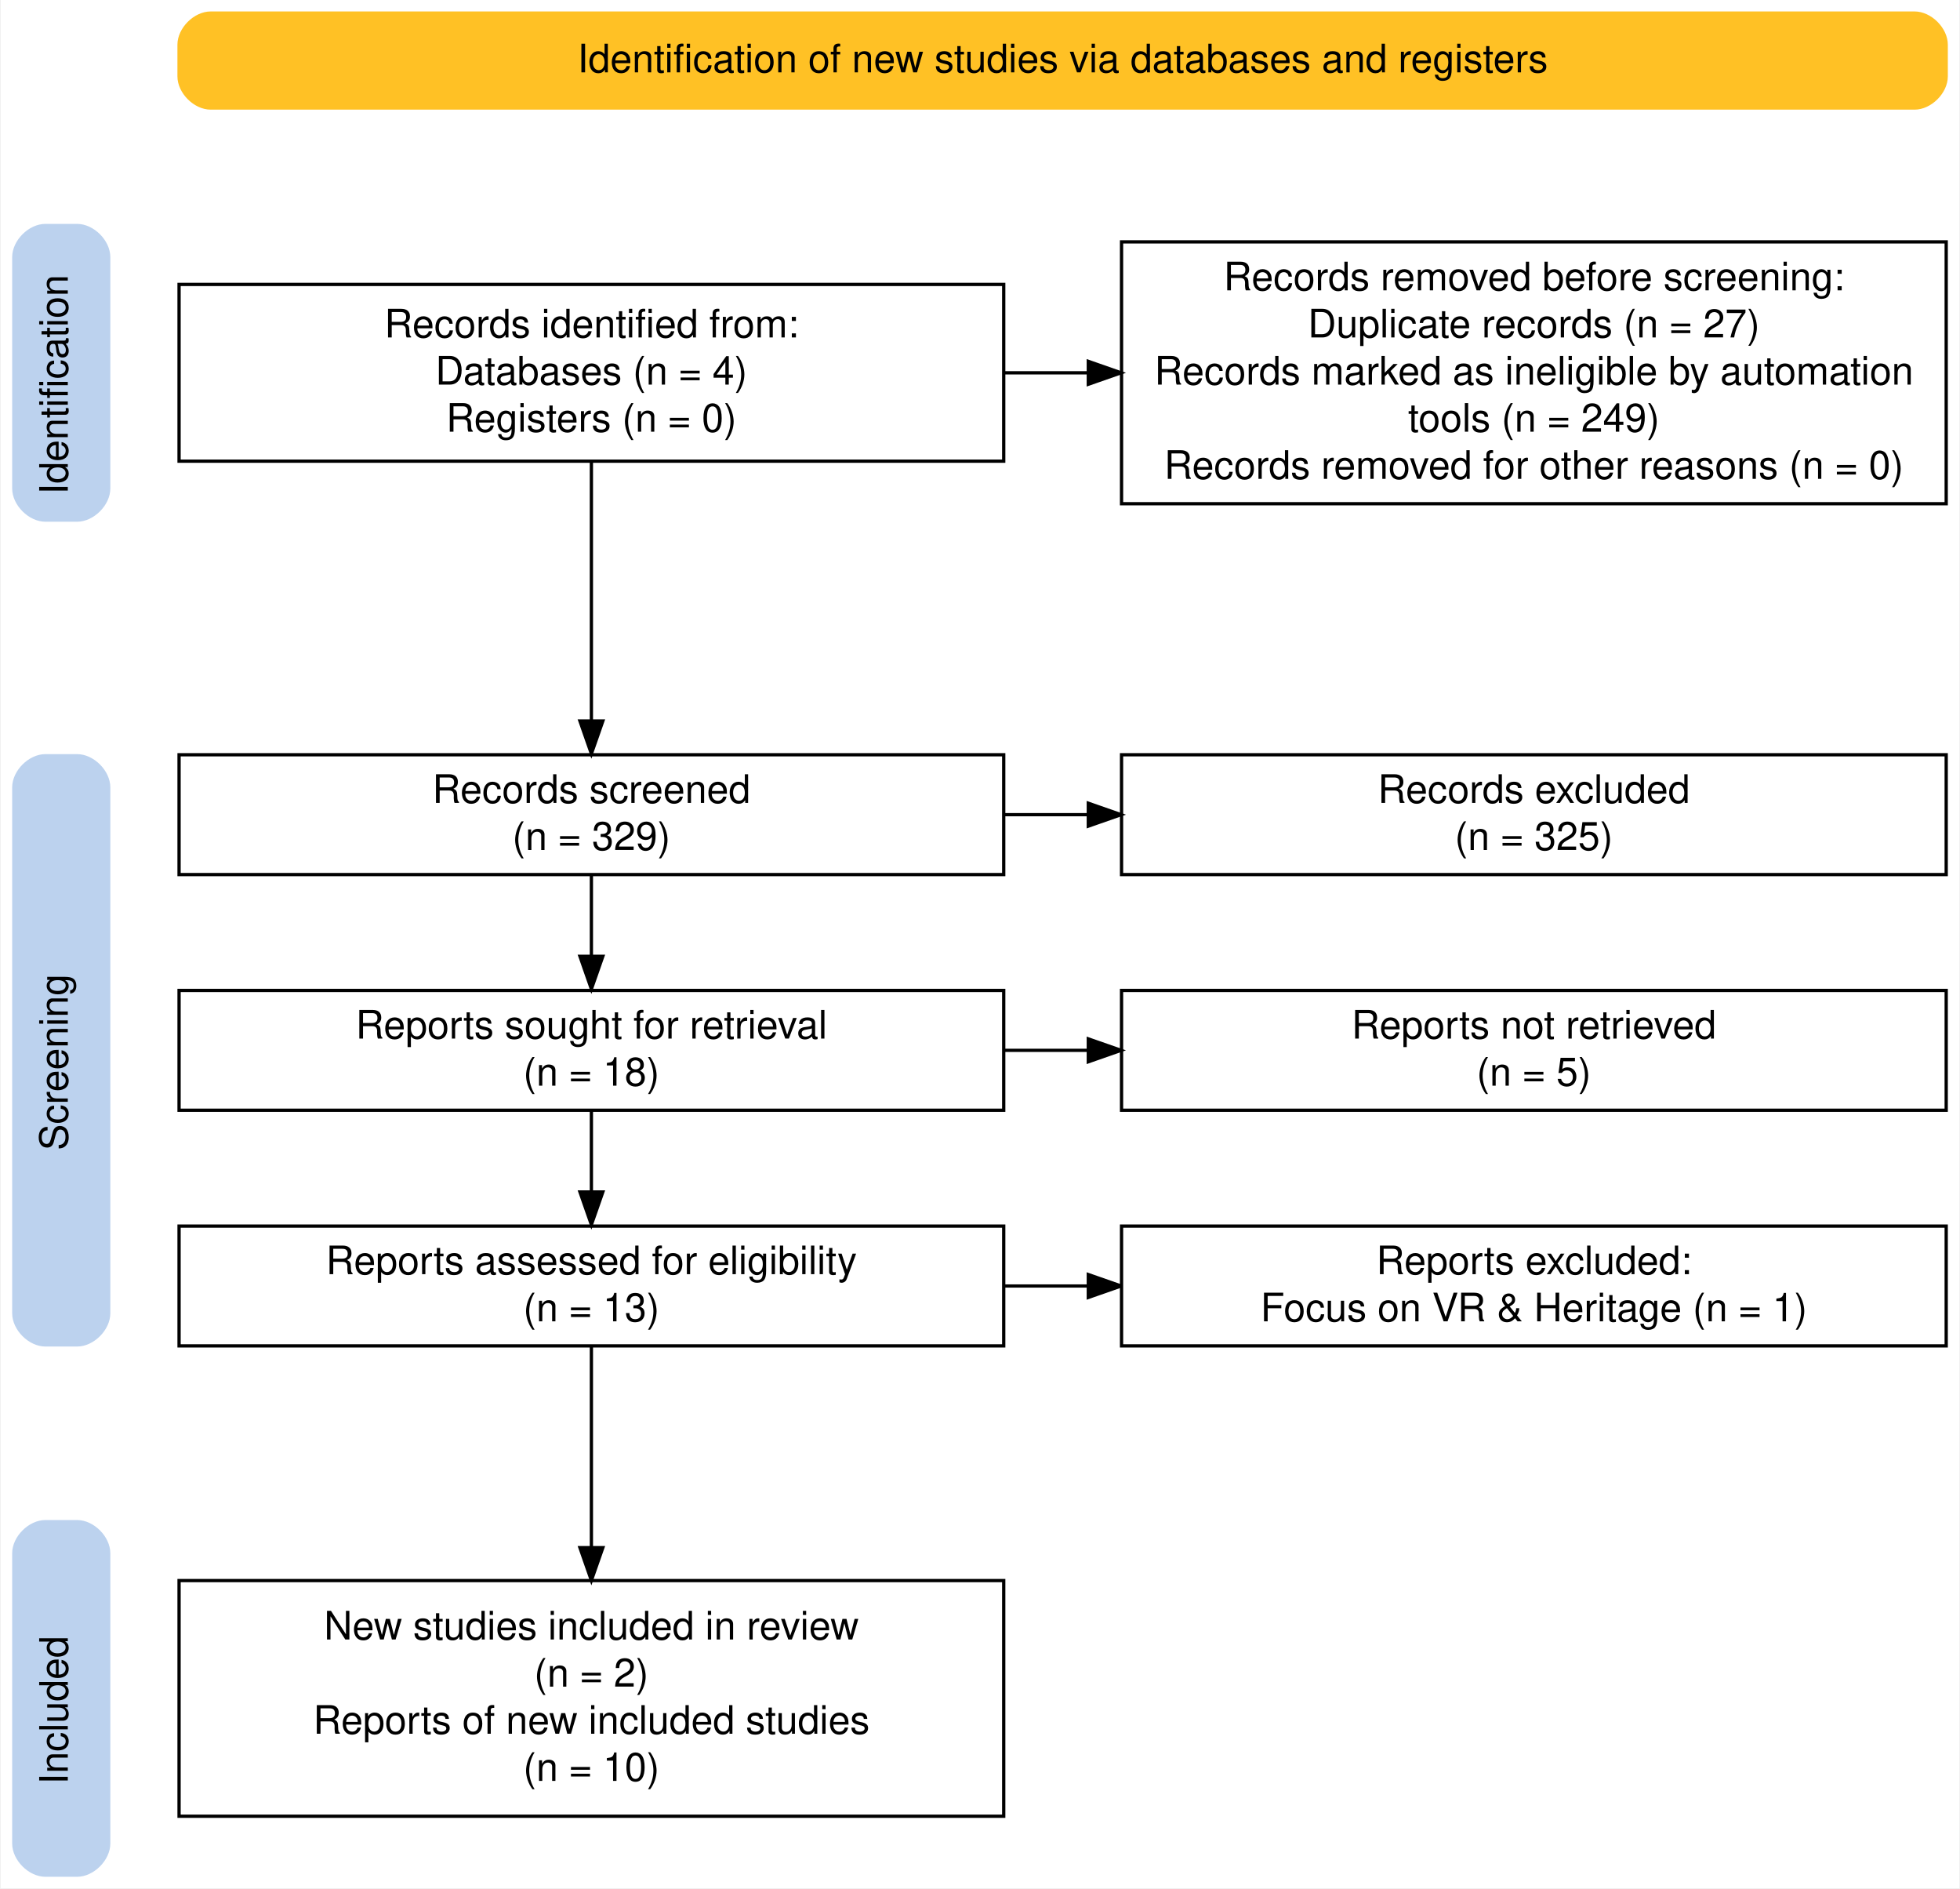
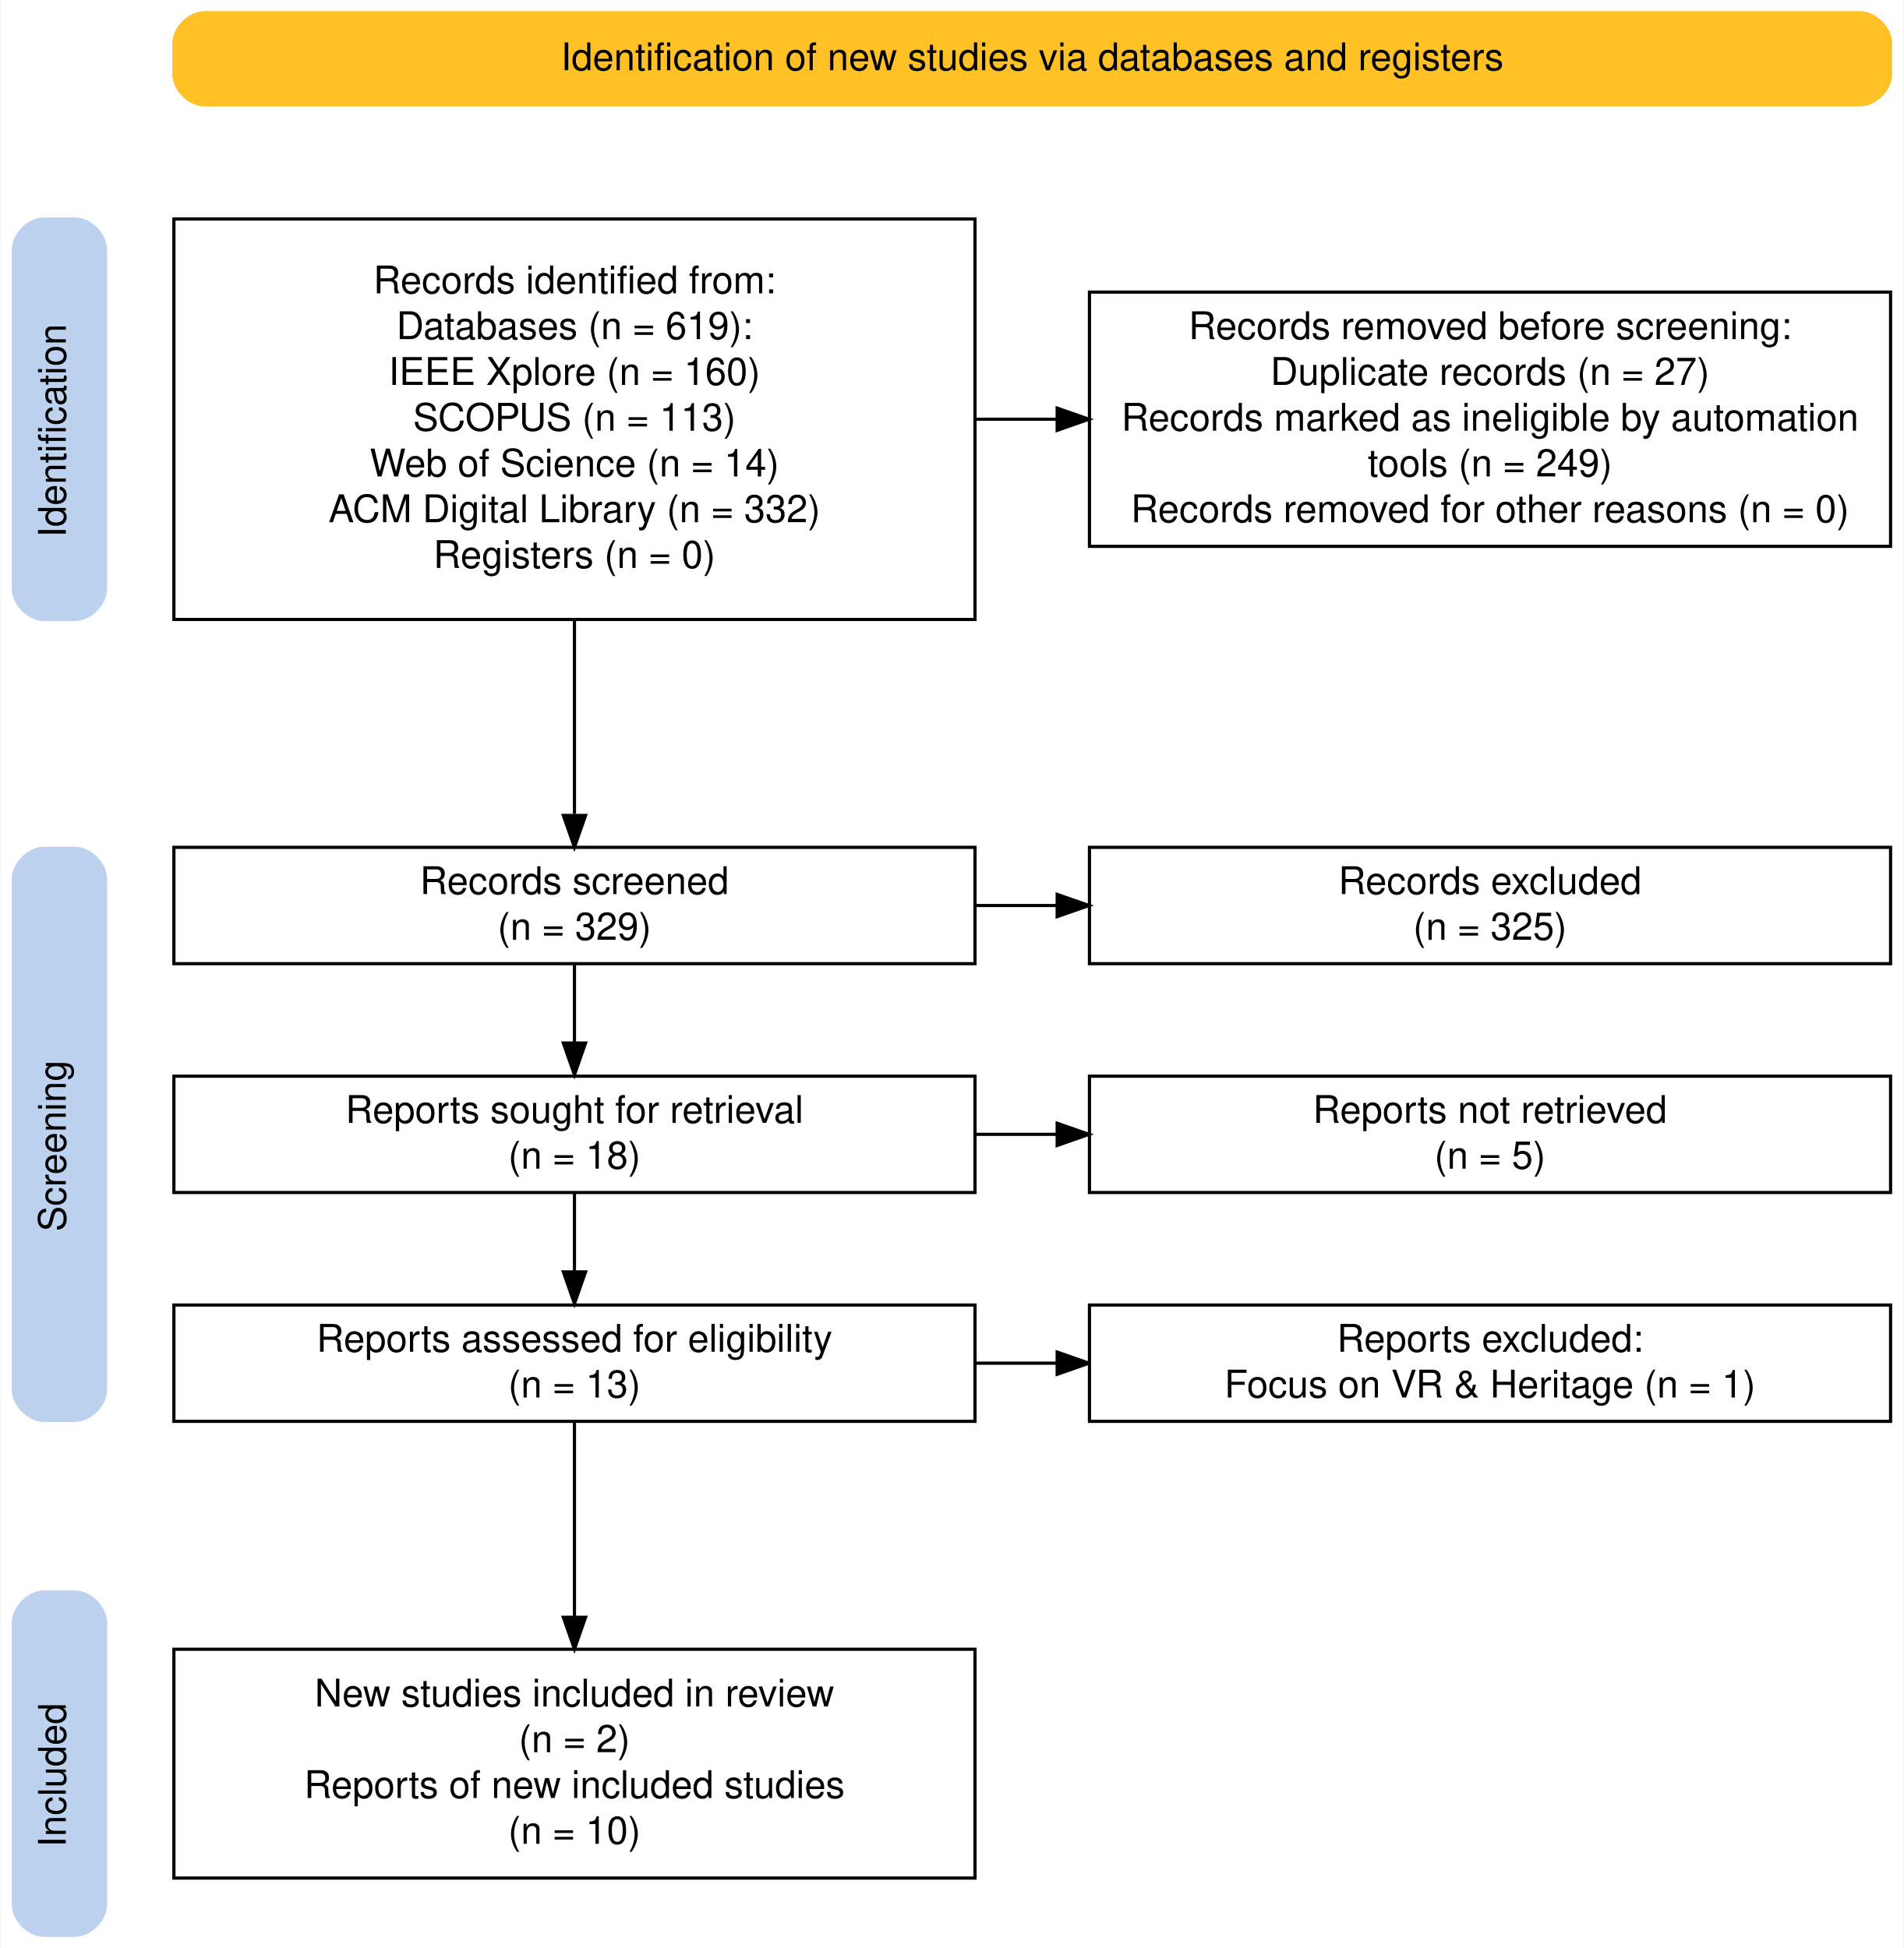
- <svg xmlns="http://www.w3.org/2000/svg" version="1.1" id="svg2" width="797.333" height="768" viewBox="0 0 797.333 768">
-   <defs id="defs6" />
-   <g id="g8" transform="matrix(1.333333,0,0,1.333333,0,1.92e-5)">
-     <g id="g10">
-       <path d="M 0.219,0 H 597.781 V 576 H 0.219 Z" style="fill:#ffffff;fill-opacity:1;fill-rule:nonzero;stroke:none" id="path12" />
-       <g id="g14">
-         <path d="m 306.559,113.723 c 8.367,0 16.816,0 25.23,0" style="fill:none;stroke:#000000;stroke-width:0.998;stroke-linecap:butt;stroke-linejoin:miter;stroke-miterlimit:4;stroke-dasharray:none;stroke-opacity:1" id="path16" />
+ <svg xmlns="http://www.w3.org/2000/svg" xmlns:xlink="http://www.w3.org/1999/xlink" width="599pt" height="613pt" viewBox="0.00 0.00 598.50 612.90">
+   <g id="graph0" class="graph" transform="scale(1 1) rotate(0) translate(4 608.9)">
+     <g id="a_graph0">
+       <a xlink:title="Click the boxes for further information">
+         <polygon fill="#ffffff" stroke="transparent" points="-4,4 -4,-608.9 594.5,-608.9 594.5,4 -4,4" />
+       </a>
+     </g>
+     <g id="edge3" class="edge">
+       <path fill="none" stroke="#000000" d="M302.821,-477C311.202,-477 319.664,-477 328.091,-477" />
+       <polygon fill="#000000" stroke="#000000" points="328.346,-480.5 338.346,-477 328.346,-473.5 328.346,-480.5" />
+     </g>
+     <g id="edge4" class="edge">
+       <path fill="none" stroke="#000000" d="M176.5,-413.886C176.5,-392.683 176.5,-370.064 176.5,-352.821" />
+       <polygon fill="#000000" stroke="#000000" points="180,-352.334 176.5,-342.334 173,-352.334 180,-352.334" />
+     </g>
+     <g id="edge5" class="edge">
+       <path fill="none" stroke="#000000" d="M302.821,-324C311.202,-324 319.664,-324 328.091,-324" />
+       <polygon fill="#000000" stroke="#000000" points="328.346,-327.5 338.346,-324 328.346,-320.5 328.346,-327.5" />
+     </g>
+     <g id="edge6" class="edge">
+       <path fill="none" stroke="#000000" d="M176.5,-305.458C176.5,-297.958 176.5,-289.125 176.5,-280.822" />
+       <polygon fill="#000000" stroke="#000000" points="180,-280.729 176.5,-270.729 173,-280.729 180,-280.729" />
+     </g>
+     <g id="edge7" class="edge">
+       <path fill="none" stroke="#000000" d="M302.821,-252C311.202,-252 319.664,-252 328.091,-252" />
+       <polygon fill="#000000" stroke="#000000" points="328.346,-255.5 338.346,-252 328.346,-248.5 328.346,-255.5" />
+     </g>
+     <g id="edge8" class="edge">
+       <path fill="none" stroke="#000000" d="M176.5,-233.458C176.5,-225.958 176.5,-217.125 176.5,-208.822" />
+       <polygon fill="#000000" stroke="#000000" points="180,-208.729 176.5,-198.729 173,-208.729 180,-208.729" />
+     </g>
+     <g id="edge10" class="edge">
+       <path fill="none" stroke="#000000" d="M176.5,-161.679C176.5,-145.607 176.5,-121.543 176.5,-100.238" />
+       <polygon fill="#000000" stroke="#000000" points="180,-100.047 176.5,-90.047 173,-100.047 180,-100.047" />
+     </g>
+     <g id="edge9" class="edge">
+       <path fill="none" stroke="#000000" d="M302.821,-180C311.202,-180 319.664,-180 328.091,-180" />
+       <polygon fill="#000000" stroke="#000000" points="328.346,-183.5 338.346,-180 328.346,-176.5 328.346,-183.5" />
+     </g>
+     <g id="node1" class="node">
+       <g id="a_node1">
+         <a xlink:title="Blue identification box">
+           <path fill="#bcd2ee" stroke="#bcd2ee" d="M19.333,-540C19.333,-540 9.667,-540 9.667,-540 4.833,-540 0,-535.167 0,-530.333 0,-530.333 0,-423.667 0,-423.667 0,-418.833 4.833,-414 9.667,-414 9.667,-414 19.333,-414 19.333,-414 24.167,-414 29,-418.833 29,-423.667 29,-423.667 29,-530.333 29,-530.333 29,-535.167 24.167,-540 19.333,-540" />
+           <text text-anchor="middle" x="473.4" y="16.5" font-family="Helvetica,sans-Serif" font-size="12.00" fill="#000000" transform="rotate(-90)">Identification</text>
+         </a>
      </g>
-       <g id="g18">
-         <path d="m 332.043,110.227 9.984,3.496 -9.984,3.492 z" style="fill:#000000;fill-opacity:1;fill-rule:nonzero;stroke:#000000;stroke-width:0.998;stroke-linecap:butt;stroke-linejoin:miter;stroke-miterlimit:4;stroke-dasharray:none;stroke-opacity:1" id="path20" />
+     </g>
+     <g id="node2" class="node">
+       <g id="a_node2">
+         <a xlink:title="Blue screening box">
+           <path fill="#bcd2ee" stroke="#bcd2ee" d="M19.333,-342C19.333,-342 9.667,-342 9.667,-342 4.833,-342 0,-337.167 0,-332.333 0,-332.333 0,-171.667 0,-171.667 0,-166.833 4.833,-162 9.667,-162 9.667,-162 19.333,-162 19.333,-162 24.167,-162 29,-166.833 29,-171.667 29,-171.667 29,-332.333 29,-332.333 29,-337.167 24.167,-342 19.333,-342" />
+           <text text-anchor="middle" x="248.4" y="16.5" font-family="Helvetica,sans-Serif" font-size="12.00" fill="#000000" transform="rotate(-90)">Screening</text>
+         </a>
      </g>
-       <g id="g22">
-         <path d="m 180.434,141 c 0,22.844 0,55.355 0,78.637" style="fill:none;stroke:#000000;stroke-width:0.998;stroke-linecap:butt;stroke-linejoin:miter;stroke-miterlimit:4;stroke-dasharray:none;stroke-opacity:1" id="path24" />
+     </g>
+     <g id="node3" class="node">
+       <g id="a_node3">
+         <a xlink:title="Blue included box">
+           <path fill="#bcd2ee" stroke="#bcd2ee" d="M19.333,-108C19.333,-108 9.667,-108 9.667,-108 4.833,-108 0,-103.167 0,-98.333 0,-98.333 0,-9.667 0,-9.667 0,-4.833 4.833,0 9.667,0 9.667,0 19.333,0 19.333,0 24.167,0 29,-4.833 29,-9.667 29,-9.667 29,-98.333 29,-98.333 29,-103.167 24.167,-108 19.333,-108" />
+           <text text-anchor="middle" x="50.4" y="16.5" font-family="Helvetica,sans-Serif" font-size="12.00" fill="#000000" transform="rotate(-90)">Included</text>
+         </a>
      </g>
-       <g id="g26">
-         <path d="m 183.93,219.945 -3.496,9.985 -3.493,-9.985 z" style="fill:#000000;fill-opacity:1;fill-rule:nonzero;stroke:#000000;stroke-width:0.998;stroke-linecap:butt;stroke-linejoin:miter;stroke-miterlimit:4;stroke-dasharray:none;stroke-opacity:1" id="path28" />
+     </g>
+     <g id="node4" class="node">
+       <g id="a_node4">
+         <a xlink:title="Yellow title box; Identification of new studies via databases and registers">
+           <path fill="#ffc125" stroke="#ffc125" d="M580.833,-604.9C580.833,-604.9 60.167,-604.9 60.167,-604.9 55.333,-604.9 50.5,-600.067 50.5,-595.233 50.5,-595.233 50.5,-585.567 50.5,-585.567 50.5,-580.733 55.333,-575.9 60.167,-575.9 60.167,-575.9 580.833,-575.9 580.833,-575.9 585.667,-575.9 590.5,-580.733 590.5,-585.567 590.5,-585.567 590.5,-595.233 590.5,-595.233 590.5,-600.067 585.667,-604.9 580.833,-604.9" />
+           <text text-anchor="middle" x="320.5" y="-586.8" font-family="Helvetica,sans-Serif" font-size="12.00" fill="#000000">Identification of new studies via databases and registers</text>
+         </a>
      </g>
-       <g id="g30">
-         <path d="m 306.559,248.512 c 8.367,0 16.816,0 25.23,0" style="fill:none;stroke:#000000;stroke-width:0.998;stroke-linecap:butt;stroke-linejoin:miter;stroke-miterlimit:4;stroke-dasharray:none;stroke-opacity:1" id="path32" />
+     </g>
+     <g id="node5" class="node">
+       <g id="a_node5">
+         <a xlink:title="Records identified from: Databases and Registers">
+           <polygon fill="none" stroke="#000000" points="302.5,-540 50.5,-540 50.5,-414 302.5,-414 302.5,-540" />
+           <text text-anchor="middle" x="176.5" y="-516.6" font-family="Helvetica,sans-Serif" font-size="12.00" fill="#000000">Records identified from:</text>
+           <text text-anchor="middle" x="176.5" y="-502.2" font-family="Helvetica,sans-Serif" font-size="12.00" fill="#000000">Databases (n = 619):</text>
+           <text text-anchor="middle" x="176.5" y="-487.8" font-family="Helvetica,sans-Serif" font-size="12.00" fill="#000000">IEEE Xplore (n = 160)</text>
+           <text text-anchor="middle" x="176.5" y="-473.4" font-family="Helvetica,sans-Serif" font-size="12.00" fill="#000000">SCOPUS (n = 113)</text>
+           <text text-anchor="middle" x="176.5" y="-459" font-family="Helvetica,sans-Serif" font-size="12.00" fill="#000000">Web of Science (n = 14)</text>
+           <text text-anchor="middle" x="176.5" y="-444.6" font-family="Helvetica,sans-Serif" font-size="12.00" fill="#000000">ACM Digital Library (n = 332)</text>
+           <text text-anchor="middle" x="176.5" y="-430.2" font-family="Helvetica,sans-Serif" font-size="12.00" fill="#000000">Registers (n = 0)</text>
+         </a>
      </g>
-       <g id="g34">
-         <path d="m 332.043,245.016 9.984,3.496 -9.984,3.496 z" style="fill:#000000;fill-opacity:1;fill-rule:nonzero;stroke:#000000;stroke-width:0.998;stroke-linecap:butt;stroke-linejoin:miter;stroke-miterlimit:4;stroke-dasharray:none;stroke-opacity:1" id="path36" />
+     </g>
+     <g id="node6" class="node">
+       <g id="a_node6">
+         <a xlink:title="Duplicate records">
+           <polygon fill="none" stroke="#000000" points="590.5,-517 338.5,-517 338.5,-437 590.5,-437 590.5,-517" />
+           <text text-anchor="middle" x="464.5" y="-502.2" font-family="Helvetica,sans-Serif" font-size="12.00" fill="#000000">Records removed before screening:</text>
+           <text text-anchor="middle" x="464.5" y="-487.8" font-family="Helvetica,sans-Serif" font-size="12.00" fill="#000000">Duplicate records (n = 27)</text>
+           <text text-anchor="middle" x="464.5" y="-473.4" font-family="Helvetica,sans-Serif" font-size="12.00" fill="#000000">Records marked as ineligible by automation</text>
+           <text text-anchor="middle" x="464.5" y="-459" font-family="Helvetica,sans-Serif" font-size="12.00" fill="#000000">tools (n = 249)</text>
+           <text text-anchor="middle" x="464.5" y="-444.6" font-family="Helvetica,sans-Serif" font-size="12.00" fill="#000000">Records removed for other reasons (n = 0)</text>
+         </a>
      </g>
-       <g id="g38">
-         <path d="m 180.434,267.023 c 0,7.489 0,16.309 0,24.598" style="fill:none;stroke:#000000;stroke-width:0.998;stroke-linecap:butt;stroke-linejoin:miter;stroke-miterlimit:4;stroke-dasharray:none;stroke-opacity:1" id="path40" />
+     </g>
+     <g id="node7" class="node">
+       <g id="a_node7">
+         <a xlink:title="Records screened (databases and registers)">
+           <polygon fill="none" stroke="#000000" points="302.5,-342.3 50.5,-342.3 50.5,-305.7 302.5,-305.7 302.5,-342.3" />
+           <text text-anchor="middle" x="176.5" y="-327.6" font-family="Helvetica,sans-Serif" font-size="12.00" fill="#000000">Records screened</text>
+           <text text-anchor="middle" x="176.5" y="-313.2" font-family="Helvetica,sans-Serif" font-size="12.00" fill="#000000">(n = 329)</text>
+         </a>
      </g>
-       <g id="g42">
-         <path d="m 183.93,291.715 -3.496,9.984 -3.493,-9.984 z" style="fill:#000000;fill-opacity:1;fill-rule:nonzero;stroke:#000000;stroke-width:0.998;stroke-linecap:butt;stroke-linejoin:miter;stroke-miterlimit:4;stroke-dasharray:none;stroke-opacity:1" id="path44" />
+     </g>
+     <g id="node8" class="node">
+       <g id="a_node8">
+         <a xlink:title="Records excluded (databases and registers)">
+           <polygon fill="none" stroke="#000000" points="590.5,-342.3 338.5,-342.3 338.5,-305.7 590.5,-305.7 590.5,-342.3" />
+           <text text-anchor="middle" x="464.5" y="-327.6" font-family="Helvetica,sans-Serif" font-size="12.00" fill="#000000">Records excluded</text>
+           <text text-anchor="middle" x="464.5" y="-313.2" font-family="Helvetica,sans-Serif" font-size="12.00" fill="#000000">(n = 325)</text>
+         </a>
      </g>
-       <g id="g46">
-         <path d="m 306.559,320.398 c 8.367,0 16.816,0 25.23,0" style="fill:none;stroke:#000000;stroke-width:0.998;stroke-linecap:butt;stroke-linejoin:miter;stroke-miterlimit:4;stroke-dasharray:none;stroke-opacity:1" id="path48" />
+     </g>
+     <g id="node9" class="node">
+       <g id="a_node9">
+         <a xlink:title="Reports sought for retrieval (databases and registers)">
+           <polygon fill="none" stroke="#000000" points="302.5,-270.3 50.5,-270.3 50.5,-233.7 302.5,-233.7 302.5,-270.3" />
+           <text text-anchor="middle" x="176.5" y="-255.6" font-family="Helvetica,sans-Serif" font-size="12.00" fill="#000000">Reports sought for retrieval</text>
+           <text text-anchor="middle" x="176.5" y="-241.2" font-family="Helvetica,sans-Serif" font-size="12.00" fill="#000000">(n = 18)</text>
+         </a>
      </g>
-       <g id="g50">
-         <path d="m 332.043,316.906 9.984,3.492 -9.984,3.497 z" style="fill:#000000;fill-opacity:1;fill-rule:nonzero;stroke:#000000;stroke-width:0.998;stroke-linecap:butt;stroke-linejoin:miter;stroke-miterlimit:4;stroke-dasharray:none;stroke-opacity:1" id="path52" />
+     </g>
+     <g id="node10" class="node">
+       <g id="a_node10">
+         <a xlink:title="Reports not retrieved (databases and registers)">
+           <polygon fill="none" stroke="#000000" points="590.5,-270.3 338.5,-270.3 338.5,-233.7 590.5,-233.7 590.5,-270.3" />
+           <text text-anchor="middle" x="464.5" y="-255.6" font-family="Helvetica,sans-Serif" font-size="12.00" fill="#000000">Reports not retrieved</text>
+           <text text-anchor="middle" x="464.5" y="-241.2" font-family="Helvetica,sans-Serif" font-size="12.00" fill="#000000">(n = 5)</text>
+         </a>
      </g>
-       <g id="g54">
-         <path d="m 180.434,338.914 c 0,7.488 0,16.305 0,24.598" style="fill:none;stroke:#000000;stroke-width:0.998;stroke-linecap:butt;stroke-linejoin:miter;stroke-miterlimit:4;stroke-dasharray:none;stroke-opacity:1" id="path56" />
+     </g>
+     <g id="node11" class="node">
+       <g id="a_node11">
+         <a xlink:title="Reports assessed for eligibility (databases and registers)">
+           <polygon fill="none" stroke="#000000" points="302.5,-198.3 50.5,-198.3 50.5,-161.7 302.5,-161.7 302.5,-198.3" />
+           <text text-anchor="middle" x="176.5" y="-183.6" font-family="Helvetica,sans-Serif" font-size="12.00" fill="#000000">Reports assessed for eligibility</text>
+           <text text-anchor="middle" x="176.5" y="-169.2" font-family="Helvetica,sans-Serif" font-size="12.00" fill="#000000">(n = 13)</text>
+         </a>
      </g>
-       <g id="g58">
-         <path d="m 183.93,363.602 -3.496,9.984 -3.493,-9.984 z" style="fill:#000000;fill-opacity:1;fill-rule:nonzero;stroke:#000000;stroke-width:0.998;stroke-linecap:butt;stroke-linejoin:miter;stroke-miterlimit:4;stroke-dasharray:none;stroke-opacity:1" id="path60" />
+     </g>
+     <g id="node12" class="node">
+       <g id="a_node12">
+         <a xlink:title="Reports excluded (databases and registers)">
+           <polygon fill="#ffffff" stroke="#000000" points="590.5,-198.3 338.5,-198.3 338.5,-161.7 590.5,-161.7 590.5,-198.3" />
+           <text text-anchor="middle" x="464.5" y="-183.6" font-family="Helvetica,sans-Serif" font-size="12.00" fill="#000000">Reports excluded:</text>
+           <text text-anchor="middle" x="464.5" y="-169.2" font-family="Helvetica,sans-Serif" font-size="12.00" fill="#000000">Focus on VR &amp; Heritage (n = 1)</text>
+         </a>
      </g>
-       <g id="g62">
-         <path d="m 180.434,410.578 c 0,16.047 0,40.074 0,61.348" style="fill:none;stroke:#000000;stroke-width:0.998;stroke-linecap:butt;stroke-linejoin:miter;stroke-miterlimit:4;stroke-dasharray:none;stroke-opacity:1" id="path64" />
+     </g>
+     <g id="node13" class="node">
+       <g id="a_node13">
+         <a xlink:title="New studies included in review">
+           <polygon fill="none" stroke="#000000" points="302.5,-90 50.5,-90 50.5,-18 302.5,-18 302.5,-90" />
+           <text text-anchor="middle" x="176.5" y="-72" font-family="Helvetica,sans-Serif" font-size="12.00" fill="#000000">New studies included in review</text>
+           <text text-anchor="middle" x="176.5" y="-57.6" font-family="Helvetica,sans-Serif" font-size="12.00" fill="#000000">(n = 2)</text>
+           <text text-anchor="middle" x="176.5" y="-43.2" font-family="Helvetica,sans-Serif" font-size="12.00" fill="#000000">Reports of new included studies</text>
+           <text text-anchor="middle" x="176.5" y="-28.8" font-family="Helvetica,sans-Serif" font-size="12.00" fill="#000000">(n = 10)</text>
+         </a>
      </g>
-       <g id="g66">
-         <path d="m 183.93,472.113 -3.496,9.985 -3.493,-9.985 z" style="fill:#000000;fill-opacity:1;fill-rule:nonzero;stroke:#000000;stroke-width:0.998;stroke-linecap:butt;stroke-linejoin:miter;stroke-miterlimit:4;stroke-dasharray:none;stroke-opacity:1" id="path68" />
-       </g>
-       <g id="g70">
-         <path d="m 306.559,392.285 c 8.367,0 16.816,0 25.23,0" style="fill:none;stroke:#000000;stroke-width:0.998;stroke-linecap:butt;stroke-linejoin:miter;stroke-miterlimit:4;stroke-dasharray:none;stroke-opacity:1" id="path72" />
-       </g>
-       <g id="g74">
-         <path d="m 332.043,388.793 9.984,3.492 -9.984,3.496 z" style="fill:#000000;fill-opacity:1;fill-rule:nonzero;stroke:#000000;stroke-width:0.998;stroke-linecap:butt;stroke-linejoin:miter;stroke-miterlimit:4;stroke-dasharray:none;stroke-opacity:1" id="path76" />
-       </g>
-       <g id="g78">
-         <path d="m 23.516,68.793 c 0,0 -9.653,0 -9.653,0 -4.828,0 -9.652,4.824 -9.652,9.652 0,0 0,70.555 0,70.555 0,4.828 4.824,9.652 9.652,9.652 0,0 9.653,0 9.653,0 4.824,0 9.648,-4.824 9.648,-9.652 0,0 0,-70.555 0,-70.555 0,-4.828 -4.824,-9.652 -9.648,-9.652" style="fill:#bcd2ee;fill-opacity:1;fill-rule:nonzero;stroke:#bcd2ee;stroke-width:0.998;stroke-linecap:butt;stroke-linejoin:miter;stroke-miterlimit:4;stroke-dasharray:none;stroke-opacity:1" id="path80" />
-       </g>
-       <text xml:space="preserve" transform="rotate(-90,85.76564,65.08202)" style="font-variant:normal;font-weight:normal;font-size:11.981px;font-family:'Nimbus Sans';-inkscape-font-specification:NimbusSans-Regular;writing-mode:lr-tb;fill:#000000;fill-opacity:1;fill-rule:nonzero;stroke:none" id="text84">
-         <tspan x="0 3.331 9.993 16.654 23.316 26.587 29.247 32.578 35.237 41.288 47.818 51.077 53.737 60.398" y="0" id="tspan82">Identification</tspan>
-       </text>
-       <g id="g86">
-         <path d="m 23.516,230.539 c 0,0 -9.653,0 -9.653,0 -4.828,0 -9.652,4.828 -9.652,9.652 0,0 0,160.414 0,160.414 0,4.829 4.824,9.653 9.652,9.653 0,0 9.653,0 9.653,0 4.824,0 9.648,-4.824 9.648,-9.653 0,0 0,-160.414 0,-160.414 0,-4.824 -4.824,-9.652 -9.648,-9.652" style="fill:#bcd2ee;fill-opacity:1;fill-rule:nonzero;stroke:#bcd2ee;stroke-width:0.998;stroke-linecap:butt;stroke-linejoin:miter;stroke-miterlimit:4;stroke-dasharray:none;stroke-opacity:1" id="path88" />
-       </g>
-       <text xml:space="preserve" transform="rotate(-90,185.793,165.1094)" style="font-variant:normal;font-weight:normal;font-size:11.981px;font-family:'Nimbus Sans';-inkscape-font-specification:NimbusSans-Regular;writing-mode:lr-tb;fill:#000000;fill-opacity:1;fill-rule:nonzero;stroke:none" id="text92">
-         <tspan x="0 7.992 13.982 17.852 24.514 31.176 37.837 40.497 47.159" y="0" id="tspan90">Screening</tspan>
-       </text>
-       <g id="g94">
-         <path d="m 23.516,464.176 c 0,0 -9.653,0 -9.653,0 -4.828,0 -9.652,4.824 -9.652,9.652 0,0 0,88.527 0,88.527 0,4.825 4.824,9.653 9.652,9.653 0,0 9.653,0 9.653,0 4.824,0 9.648,-4.828 9.648,-9.653 0,0 0,-88.527 0,-88.527 0,-4.828 -4.824,-9.652 -9.648,-9.652" style="fill:#bcd2ee;fill-opacity:1;fill-rule:nonzero;stroke:#bcd2ee;stroke-width:0.998;stroke-linecap:butt;stroke-linejoin:miter;stroke-miterlimit:4;stroke-dasharray:none;stroke-opacity:1" id="path96" />
-       </g>
-       <text xml:space="preserve" transform="rotate(-90,282.5098,261.8262)" style="font-variant:normal;font-weight:normal;font-size:11.981px;font-family:'Nimbus Sans';-inkscape-font-specification:NimbusSans-Regular;writing-mode:lr-tb;fill:#000000;fill-opacity:1;fill-rule:nonzero;stroke:none" id="text100">
-         <tspan x="0 3.331 9.993 15.983 18.643 25.305 31.966 38.628" y="0" id="tspan98">Included</tspan>
-       </text>
-       <g id="g102">
-         <path d="m 584.137,3.992 c 0,0 -519.852,0 -519.852,0 -4.828,0 -9.652,4.828 -9.652,9.653 0,0 0,9.652 0,9.652 0,4.824 4.824,9.652 9.652,9.652 0,0 519.852,0 519.852,0 4.828,0 9.652,-4.828 9.652,-9.652 0,0 0,-9.652 0,-9.652 0,-4.825 -4.824,-9.653 -9.652,-9.653" style="fill:#ffc125;fill-opacity:1;fill-rule:nonzero;stroke:#ffc125;stroke-width:0.998;stroke-linecap:butt;stroke-linejoin:miter;stroke-miterlimit:4;stroke-dasharray:none;stroke-opacity:1" id="path104" />
-       </g>
-       <text xml:space="preserve" transform="translate(176.1836,22.06643)" style="font-variant:normal;font-weight:normal;font-size:11.981px;font-family:'Nimbus Sans';-inkscape-font-specification:NimbusSans-Regular;writing-mode:lr-tb;fill:#000000;fill-opacity:1;fill-rule:nonzero;stroke:none" id="text108">
-         <tspan x="0 3.331 9.993 16.654 23.316 26.587 29.247 32.578 35.237 41.288 47.818 51.077 53.737 60.398 67.06 70.391 77.053 80.384 83.714 90.376 96.93 105.58 108.911 114.866 118.149 124.811 131.472 134.132 140.746 146.737 150.068 156.058 158.718 165.38 168.711 175.312 181.842 185.173 191.835 198.497 205.158 211.149 217.739 223.73 227.06 233.722 240.384 247.045 250.376 254.246 260.908 267.57 270.23 276.22 279.347 286.009 290.059" y="0" id="tspan106">Identification of new studies via databases and registers</tspan>
-       </text>
-       <g id="g110">
-         <path d="M 54.633,86.766 H 306.238 V 140.68 H 54.633 Z" style="fill:none;stroke:#000000;stroke-width:0.998;stroke-linecap:butt;stroke-linejoin:miter;stroke-miterlimit:4;stroke-dasharray:none;stroke-opacity:1" id="path112" />
-       </g>
-       <text xml:space="preserve" transform="translate(117.2812,102.9375)" style="font-variant:normal;font-weight:normal;font-size:11.981px;font-family:'Nimbus Sans';-inkscape-font-specification:NimbusSans-Regular;writing-mode:lr-tb;fill:#000000;fill-opacity:1;fill-rule:nonzero;stroke:none" id="text120">
-         <tspan x="0 8.531 15.192 21.279 27.941 31.931 38.592 44.583 47.914 50.574 57.235 63.897 70.559 73.806 76.466 79.796 82.456 89.118 95.78 99.111 102.441 106.335 112.997 122.978" y="0" id="tspan114">Records identified from:</tspan>
-         <tspan x="15.562 24.045 30.575 33.906 40.568 47.229 53.891 59.882 66.46 72.45 75.781 79.771 86.433 89.764 96.761 100.092 106.753" y="14.379" id="tspan116">Databases (n = 4)</tspan>
-         <tspan x="18.84 27.371 34.032 40.694 43.354 49.345 52.484 59.145 63.183 69.174 72.505 76.495 83.156 86.487 93.484 96.815 103.477" y="28.758" id="tspan118">Registers (n = 0)</tspan>
-       </text>
-       <g id="g122">
-         <path d="M 342.184,73.785 H 593.789 V 153.66 H 342.184 Z" style="fill:none;stroke:#000000;stroke-width:0.998;stroke-linecap:butt;stroke-linejoin:miter;stroke-miterlimit:4;stroke-dasharray:none;stroke-opacity:1" id="path124" />
-       </g>
-       <text xml:space="preserve" transform="translate(373.3242,88.56252)" style="font-variant:normal;font-weight:normal;font-size:11.981px;font-family:'Nimbus Sans';-inkscape-font-specification:NimbusSans-Regular;writing-mode:lr-tb;fill:#000000;fill-opacity:1;fill-rule:nonzero;stroke:none" id="text136">
-         <tspan x="0 8.531 15.192 21.279 27.941 31.931 38.592 44.583 47.914 51.76 58.422 68.402 74.848 80.599 87.261 93.923 97.253 103.915 110.457 113.668 120.33 124.2 130.861 134.192 140.183 146.174 150.044 156.705 163.367 170.029 172.689 179.35 186.012" y="0" id="tspan126">Records removed before screening:</tspan>
-         <tspan x="25.711 34.362 41.023 47.685 50.345 53.005 59.079 65.609 68.76 75.422 78.753 82.623 89.284 95.371 102.033 106.023 112.684 118.675 122.006 125.996 132.657 135.988 142.985 146.316 152.978 159.64" y="14.375" id="tspan128">Duplicate records (n = 27)</tspan>
-         <tspan x="-21.109 -12.579 -5.917 0.17 6.831 10.821 17.483 23.474 26.804 36.785 43.447 47.472 53.212 59.873 66.535 69.866 76.527 82.518 85.849 88.509 95.171 101.784 104.444 107.104 113.766 116.426 123.087 125.747 132.409 135.74 142.174 148.164 151.495 158.157 164.819 168.006 174.667 184.648 191.178 194.449 197.109 203.77" y="28.754" id="tspan130">Records marked as ineligible by automation</tspan>
-         <tspan x="56.277 59.464 66.126 72.788 75.448 81.438 84.769 88.759 95.421 98.752 105.749 109.08 115.741 122.403 129.065" y="43.133" id="tspan132">tools (n = 249)</tspan>
-         <tspan x="-18.137 -9.606 -2.944 3.142 9.804 13.794 20.456 26.446 29.777 33.623 40.285 50.265 56.711 62.462 69.124 75.786 79.117 82.328 88.989 92.979 96.31 102.864 106.123 112.785 119.446 123.436 126.767 130.637 137.215 143.876 149.867 156.529 163.19 169.181 172.512 176.502 183.164 186.494 193.492 196.822 203.484" y="57.508" id="tspan134">Records removed for other reasons (n = 0)</tspan>
-       </text>
-       <g id="g138">
-         <path d="m 54.633,230.238 h 251.605 v 36.547 H 54.633 Z" style="fill:none;stroke:#000000;stroke-width:0.998;stroke-linecap:butt;stroke-linejoin:miter;stroke-miterlimit:4;stroke-dasharray:none;stroke-opacity:1" id="path140" />
-       </g>
-       <text xml:space="preserve" transform="translate(131.9102,244.918)" style="font-variant:normal;font-weight:normal;font-size:11.981px;font-family:'Nimbus Sans';-inkscape-font-specification:NimbusSans-Regular;writing-mode:lr-tb;fill:#000000;fill-opacity:1;fill-rule:nonzero;stroke:none" id="text146">
-         <tspan x="0 8.531 15.192 21.279 27.941 31.931 38.592 44.583 47.914 53.905 59.895 63.741 70.403 77.065 83.726 90.388" y="0" id="tspan142">Records screened</tspan>
-         <tspan x="24.383 28.373 35.034 38.365 45.362 48.693 55.355 62.017 68.678" y="14.375" id="tspan144">(n = 329)</tspan>
-       </text>
-       <g id="g148">
-         <path d="m 342.184,230.238 h 251.605 v 36.547 H 342.184 Z" style="fill:none;stroke:#000000;stroke-width:0.998;stroke-linecap:butt;stroke-linejoin:miter;stroke-miterlimit:4;stroke-dasharray:none;stroke-opacity:1" id="path150" />
-       </g>
-       <text xml:space="preserve" transform="translate(420.3711,244.918)" style="font-variant:normal;font-weight:normal;font-size:11.981px;font-family:'Nimbus Sans';-inkscape-font-specification:NimbusSans-Regular;writing-mode:lr-tb;fill:#000000;fill-opacity:1;fill-rule:nonzero;stroke:none" id="text156">
-         <tspan x="0 8.531 15.192 21.279 27.941 31.931 38.592 44.583 47.914 54.204 59.919 65.91 68.57 75.231 81.893 88.555" y="0" id="tspan152">Records excluded</tspan>
-         <tspan x="23.473 27.462 34.124 37.455 44.452 47.783 54.445 61.106 67.768" y="14.375" id="tspan154">(n = 325)</tspan>
-       </text>
-       <g id="g158">
-         <path d="m 54.633,302.129 h 251.605 v 36.543 H 54.633 Z" style="fill:none;stroke:#000000;stroke-width:0.998;stroke-linecap:butt;stroke-linejoin:miter;stroke-miterlimit:4;stroke-dasharray:none;stroke-opacity:1" id="path160" />
-       </g>
-       <text xml:space="preserve" transform="translate(108.5234,316.8047)" style="font-variant:normal;font-weight:normal;font-size:11.981px;font-family:'Nimbus Sans';-inkscape-font-specification:NimbusSans-Regular;writing-mode:lr-tb;fill:#000000;fill-opacity:1;fill-rule:nonzero;stroke:none" id="text166">
-         <tspan x="0 8.531 15.192 21.854 28.516 32.829 36.16 42.151 45.482 51.472 58.134 64.796 71.361 78.023 81.354 84.685 87.896 94.558 98.547 101.878 105.748 112.302 115.573 119.563 122.223 128.717 134.504 141.165" y="0" id="tspan162">Reports sought for retrieval</tspan>
-         <tspan x="51.102 55.091 61.753 65.084 72.081 75.412 82.074 88.735" y="14.379" id="tspan164">(n = 18)</tspan>
-       </text>
-       <g id="g168">
-         <path d="m 342.184,302.129 h 251.605 v 36.543 H 342.184 Z" style="fill:none;stroke:#000000;stroke-width:0.998;stroke-linecap:butt;stroke-linejoin:miter;stroke-miterlimit:4;stroke-dasharray:none;stroke-opacity:1" id="path170" />
-       </g>
-       <text xml:space="preserve" transform="translate(412.3555,316.8047)" style="font-variant:normal;font-weight:normal;font-size:11.981px;font-family:'Nimbus Sans';-inkscape-font-specification:NimbusSans-Regular;writing-mode:lr-tb;fill:#000000;fill-opacity:1;fill-rule:nonzero;stroke:none" id="text176">
-         <tspan x="0 8.531 15.192 21.854 28.516 32.829 36.16 42.151 45.482 52.143 58.697 62.028 65.359 69.217 75.771 79.042 83.031 85.691 92.185 97.936 104.598" y="0" id="tspan172">Reports not retrieved</tspan>
-         <tspan x="38.152 42.142 48.804 52.135 59.132 62.463 69.124" y="14.379" id="tspan174">(n = 5)</tspan>
-       </text>
-       <g id="g178">
-         <path d="m 54.633,374.016 h 251.605 v 36.543 H 54.633 Z" style="fill:none;stroke:#000000;stroke-width:0.998;stroke-linecap:butt;stroke-linejoin:miter;stroke-miterlimit:4;stroke-dasharray:none;stroke-opacity:1" id="path180" />
-       </g>
-       <text xml:space="preserve" transform="translate(99.44141,388.6914)" style="font-variant:normal;font-weight:normal;font-size:11.981px;font-family:'Nimbus Sans';-inkscape-font-specification:NimbusSans-Regular;writing-mode:lr-tb;fill:#000000;fill-opacity:1;fill-rule:nonzero;stroke:none" id="text186">
-         <tspan x="0 8.531 15.192 21.854 28.516 32.829 36.16 42.151 45.482 52.143 58.134 64.125 70.75 76.741 82.732 89.394 96.055 99.386 102.621 109.283 113.273 116.603 123.217 125.877 128.537 135.199 137.859 144.52 147.18 149.84 152.5 155.998" y="0" id="tspan182">Reports assessed for eligibility</tspan>
-         <tspan x="60.184 64.173 70.835 74.166 81.163 84.494 91.156 97.817" y="14.379" id="tspan184">(n = 13)</tspan>
-       </text>
-       <g id="g188">
-         <path d="m 342.184,374.016 h 251.605 v 36.543 H 342.184 Z" style="fill:#ffffff;fill-opacity:1;fill-rule:nonzero;stroke:#000000;stroke-width:0.998;stroke-linecap:butt;stroke-linejoin:miter;stroke-miterlimit:4;stroke-dasharray:none;stroke-opacity:1" id="path190" />
-       </g>
-       <text xml:space="preserve" transform="translate(419.9141,388.6914)" style="font-variant:normal;font-weight:normal;font-size:11.981px;font-family:'Nimbus Sans';-inkscape-font-specification:NimbusSans-Regular;writing-mode:lr-tb;fill:#000000;fill-opacity:1;fill-rule:nonzero;stroke:none" id="text196">
-         <tspan x="0 8.531 15.192 21.854 28.516 32.829 36.16 42.151 45.482 51.796 57.499 63.49 66.15 72.811 79.473 86.135 92.796" y="0" id="tspan192">Reports excluded:</tspan>
-         <tspan x="-35.336 -28.267 -21.605 -15.614 -8.953 -2.962 0.369 7.03 13.692 17.023 24.763 33.414 36.744 44.736 48.067 56.718 63.379 67.369 70.029 73.36 79.926 86.527 93.189 96.52 100.51 107.171 110.502 117.499 120.83 127.492" y="14.379" id="tspan194">Focus on VR &amp; Heritage (n = 1)</tspan>
-       </text>
-       <g id="g198">
-         <path d="m 54.633,482.148 h 251.605 v 71.887 H 54.633 Z" style="fill:none;stroke:#000000;stroke-width:0.998;stroke-linecap:butt;stroke-linejoin:miter;stroke-miterlimit:4;stroke-dasharray:none;stroke-opacity:1" id="path200" />
-       </g>
-       <text xml:space="preserve" transform="translate(98.86328,500.1172)" style="font-variant:normal;font-weight:normal;font-size:11.981px;font-family:'Nimbus Sans';-inkscape-font-specification:NimbusSans-Regular;writing-mode:lr-tb;fill:#000000;fill-opacity:1;fill-rule:nonzero;stroke:none" id="text210">
-         <tspan x="0 8.651 15.204 23.855 27.186 33.141 36.424 43.085 49.747 52.407 59.009 64.999 68.33 70.99 77.652 83.642 86.302 92.964 99.626 106.287 112.949 116.28 118.94 125.601 128.932 132.814 139.296 145.287 147.947 154.489" y="0" id="tspan202">New studies included in review</tspan>
-         <tspan x="64.094 68.084 74.745 78.076 85.073 88.404 95.066" y="14.379" id="tspan204">(n = 2)</tspan>
-         <tspan x="-3.312 5.218 11.88 18.542 25.203 29.517 32.848 38.838 42.169 48.831 52.162 55.492 62.154 68.696 77.347 80.677 83.337 89.999 95.99 98.65 105.311 111.973 118.635 125.296 128.627 134.618 137.877 144.539 151.2 153.86 160.474" y="28.758" id="tspan206">Reports of new included studies</tspan>
-         <tspan x="60.762 64.752 71.413 74.744 81.741 85.072 91.734 98.395" y="43.133" id="tspan208">(n = 10)</tspan>
-       </text>
    </g>
  </g>
</svg>
